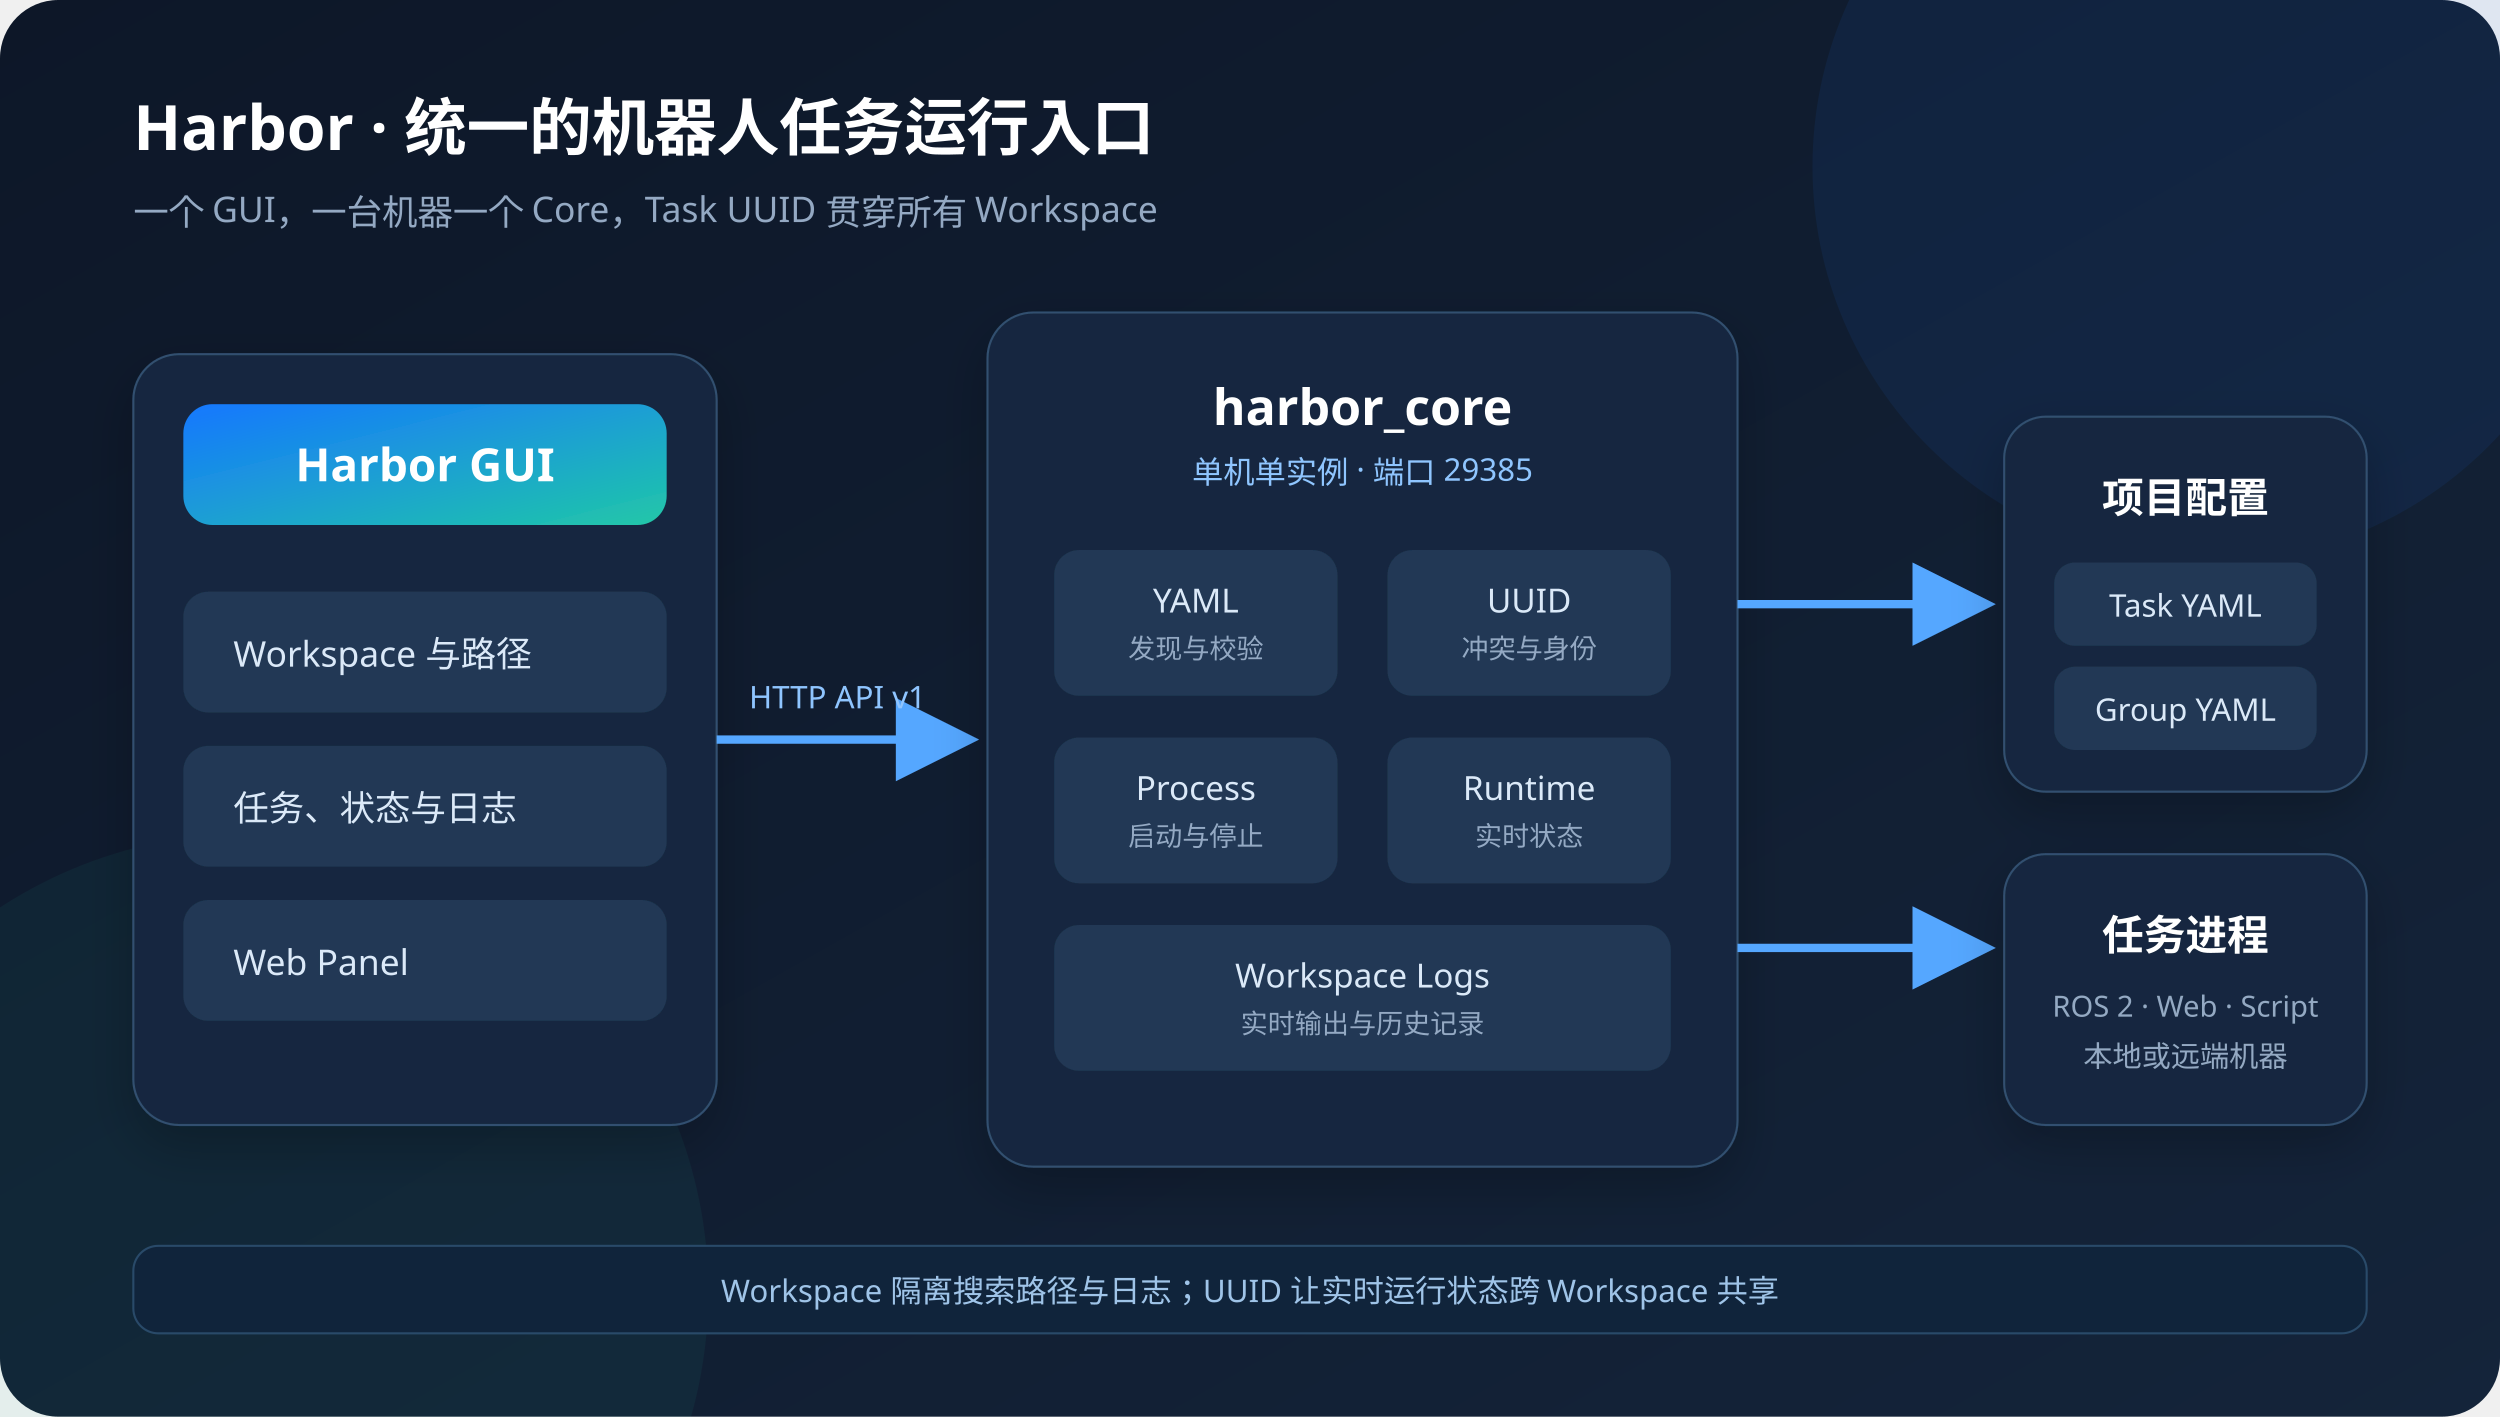
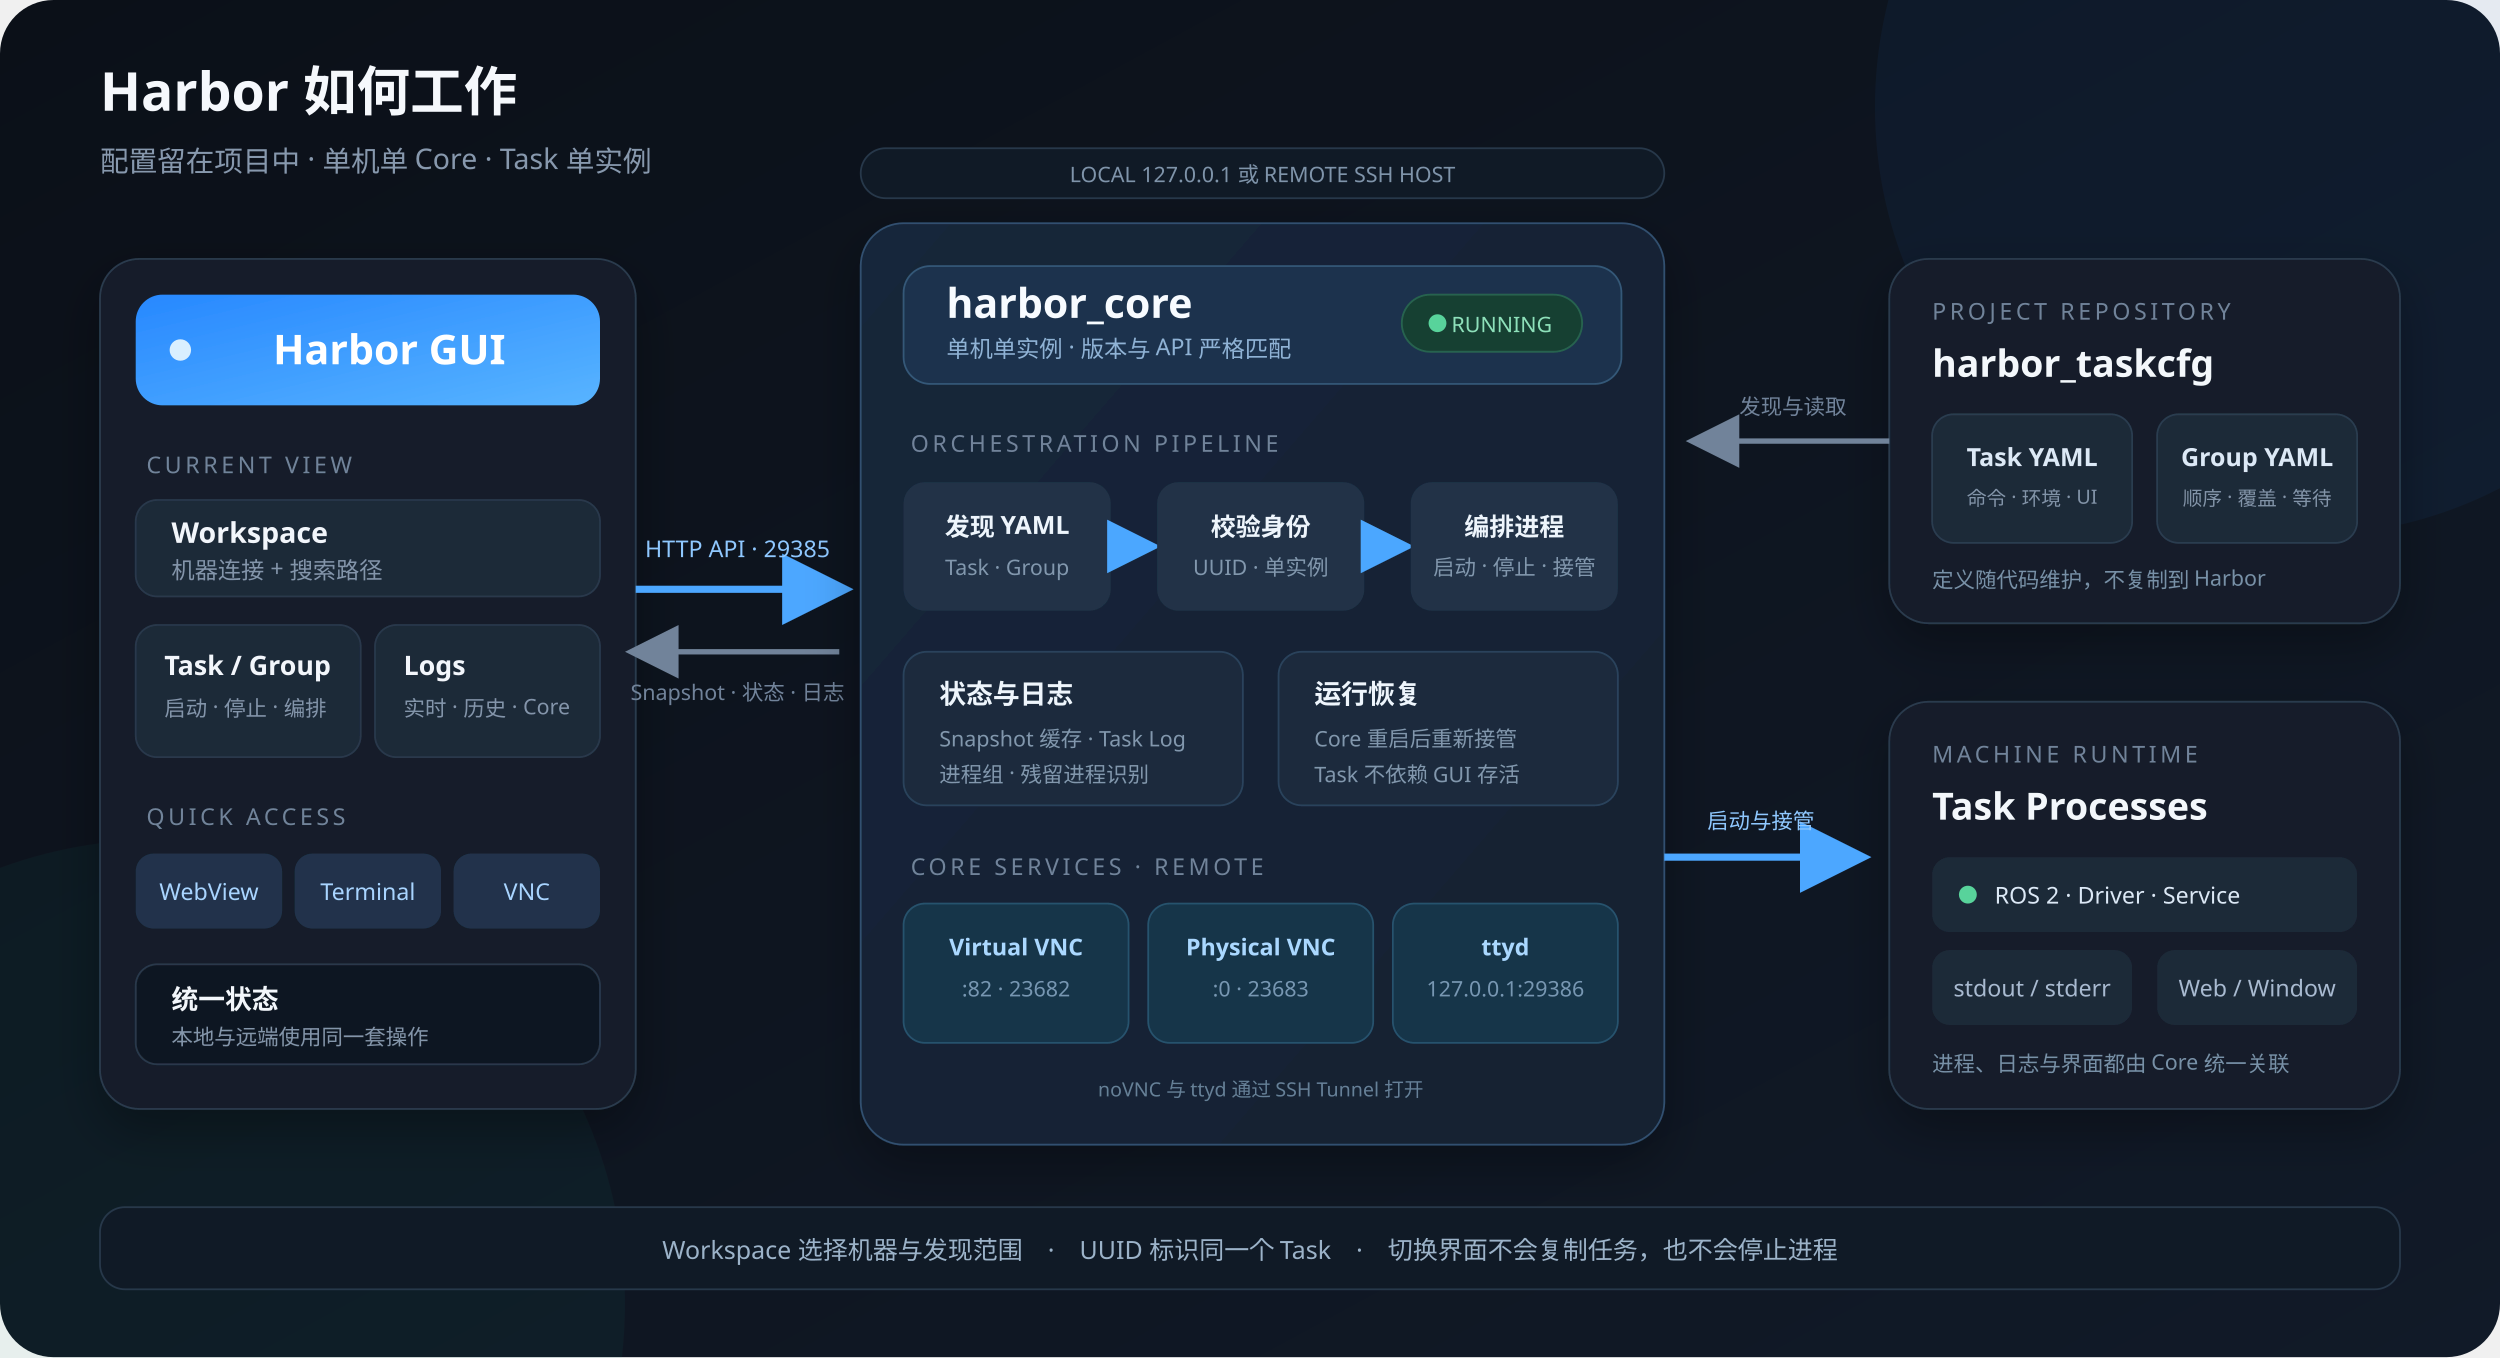
- <svg xmlns="http://www.w3.org/2000/svg" viewBox="0 0 1200 680" role="img" aria-labelledby="title desc">
+ <svg xmlns="http://www.w3.org/2000/svg" viewBox="0 0 1400 760" role="img" aria-labelledby="title desc">
  <defs>
-     <linearGradient id="bg" x1="0" y1="0" x2="1" y2="1">
-       <stop stop-color="#0d1728" />
-       <stop offset="1" stop-color="#14243a" />
+     <linearGradient id="background" x1="0" y1="0" x2="1" y2="1">
+       <stop stop-color="#0b1018" />
+       <stop offset="1" stop-color="#111a28" />
    </linearGradient>
-     <linearGradient id="brand" x1="0" y1="0" x2="1" y2="1">
-       <stop stop-color="#1677ff" />
-       <stop offset="1" stop-color="#21c7a8" />
+     <linearGradient id="blue" x1="0" y1="0" x2="1" y2="1">
+       <stop stop-color="#2788ff" />
+       <stop offset="1" stop-color="#58b4ff" />
    </linearGradient>
-     <filter id="shadow" x="-20%" y="-20%" width="140%" height="140%">
-       <feDropShadow dx="0" dy="10" stdDeviation="12" flood-opacity=".22" />
+     <linearGradient id="core" x1="0" y1="0" x2="1" y2="1">
+       <stop stop-color="#16263a" />
+       <stop offset="1" stop-color="#142031" />
+     </linearGradient>
+     <filter id="shadow" x="-20%" y="-20%" width="140%" height="150%">
+       <feDropShadow dx="0" dy="12" stdDeviation="14" flood-color="#000" flood-opacity=".3" />
    </filter>
-     <marker id="arrow" markerWidth="10" markerHeight="10" refX="8" refY="5" orient="auto">
-       <path d="M0 0l10 5-10 5z" fill="#55a7ff" />
+     <marker id="arrow-blue" markerWidth="10" markerHeight="10" refX="8" refY="5" orient="auto">
+       <path d="M0 0l10 5-10 5z" fill="#4ca7ff" />
+     </marker>
+     <marker id="arrow-muted" markerWidth="10" markerHeight="10" refX="8" refY="5" orient="auto">
+       <path d="M0 0l10 5-10 5z" fill="#71839a" />
    </marker>
  </defs>
-   <rect width="1200" height="680" rx="28" fill="url(#bg)" />
-   <circle cx="1060" cy="80" r="190" fill="#1677ff" opacity=".08" />
-   <circle cx="120" cy="620" r="220" fill="#21c7a8" opacity=".06" />
-   <text x="64" y="72" fill="#fff" font-size="30" font-family="system-ui,sans-serif" font-weight="700">Harbor · 统一的机器人任务运行入口</text>
-   <text x="64" y="108" fill="#94a9c3" font-size="17" font-family="system-ui,sans-serif">一个 GUI，一台机器一个 Core，Task UUID 贯穿所有 Workspace</text>
-   <g filter="url(#shadow)">
-     <rect x="64" y="170" width="280" height="370" rx="22" fill="#17283f" stroke="#31506f" />
-     <rect x="88" y="194" width="232" height="58" rx="14" fill="url(#brand)" />
-     <text x="204" y="231" text-anchor="middle" fill="#fff" font-size="22" font-family="system-ui,sans-serif" font-weight="700">Harbor GUI</text>
-     <g font-family="system-ui,sans-serif" font-size="17" fill="#dbe9f8">
-       <rect x="88" y="284" width="232" height="58" rx="12" fill="#203754" />
-       <text x="112" y="320">Workspace 与路径</text>
-       <rect x="88" y="358" width="232" height="58" rx="12" fill="#203754" />
-       <text x="112" y="394">任务、状态与日志</text>
-       <rect x="88" y="432" width="232" height="58" rx="12" fill="#203754" />
-       <text x="112" y="468">Web Panel</text>
+   <rect width="1400" height="760" rx="30" fill="url(#background)" />
+   <circle cx="1290" cy="60" r="240" fill="#2588ff" opacity=".055" />
+   <circle cx="90" cy="730" r="260" fill="#22c7a8" opacity=".045" />
+   <g font-family="'Noto Sans SC','Microsoft YaHei',system-ui,sans-serif">
+     <text x="56" y="62" fill="#f5f8fc" font-size="30" font-weight="700">Harbor 如何工作</text>
+     <text x="56" y="96" fill="#8798ad" font-size="16">配置留在项目中 · 单机单 Core · Task 单实例</text>
+     <g filter="url(#shadow)">
+       <rect x="56" y="145" width="300" height="476" rx="22" fill="#151d29" stroke="#2c3b4e" />
+       <rect x="76" y="165" width="260" height="62" rx="15" fill="url(#blue)" />
+       <circle cx="101" cy="196" r="6" fill="#d9efff" />
+       <text x="218" y="204" text-anchor="middle" fill="#fff" font-size="23" font-weight="700">Harbor GUI</text>
+       <text x="82" y="265" fill="#71839a" font-size="13" letter-spacing="2">CURRENT VIEW</text>
+       <rect x="76" y="280" width="260" height="54" rx="12" fill="#1d2938" stroke="#29394c" />
+       <text x="96" y="304" fill="#f2f6fb" font-size="16" font-weight="600">Workspace</text>
+       <text x="96" y="324" fill="#8395aa" font-size="13">机器连接 + 搜索路径</text>
+       <rect x="76" y="350" width="126" height="74" rx="12" fill="#1d2938" stroke="#29394c" />
+       <text x="92" y="378" fill="#f2f6fb" font-size="15" font-weight="600">Task / Group</text>
+       <text x="92" y="401" fill="#8395aa" font-size="12">启动 · 停止 · 编排</text>
+       <rect x="210" y="350" width="126" height="74" rx="12" fill="#1d2938" stroke="#29394c" />
+       <text x="226" y="378" fill="#f2f6fb" font-size="15" font-weight="600">Logs</text>
+       <text x="226" y="401" fill="#8395aa" font-size="12">实时 · 历史 · Core</text>
+       <text x="82" y="462" fill="#71839a" font-size="13" letter-spacing="2">QUICK ACCESS</text>
+       <g font-size="13">
+         <rect x="76" y="478" width="82" height="42" rx="10" fill="#20334b" />
+         <text x="117" y="504" text-anchor="middle" fill="#a9d4ff">WebView</text>
+         <rect x="165" y="478" width="82" height="42" rx="10" fill="#20334b" />
+         <text x="206" y="504" text-anchor="middle" fill="#a9d4ff">Terminal</text>
+         <rect x="254" y="478" width="82" height="42" rx="10" fill="#20334b" />
+         <text x="295" y="504" text-anchor="middle" fill="#a9d4ff">VNC</text>
+       </g>
+       <rect x="76" y="540" width="260" height="56" rx="12" fill="#111923" stroke="#29394c" />
+       <text x="96" y="565" fill="#f2f6fb" font-size="15" font-weight="600">统一状态</text>
+       <text x="96" y="585" fill="#8395aa" font-size="12">本地与远端使用同一套操作</text>
    </g>
-   </g>
-   <path d="M344 355h118" stroke="#55a7ff" stroke-width="4" marker-end="url(#arrow)" />
-   <text x="402" y="340" text-anchor="middle" fill="#8fc5ff" font-size="15" font-family="system-ui,sans-serif">HTTP API v1</text>
-   <g filter="url(#shadow)">
-     <rect x="474" y="150" width="360" height="410" rx="22" fill="#17283f" stroke="#31506f" />
-     <text x="654" y="204" text-anchor="middle" fill="#fff" font-size="24" font-family="system-ui,sans-serif" font-weight="700">harbor_core</text>
-     <text x="654" y="232" text-anchor="middle" fill="#8fc5ff" font-size="15" font-family="system-ui,sans-serif">单机单实例 · 端口 29385</text>
-     <g font-family="system-ui,sans-serif" font-size="16" fill="#dbe9f8">
-       <rect x="506" y="264" width="136" height="70" rx="12" fill="#203754" />
-       <text x="574" y="294" text-anchor="middle">YAML</text>
-       <text x="574" y="316" text-anchor="middle" fill="#94a9c3" font-size="13">发现与校验</text>
-       <rect x="666" y="264" width="136" height="70" rx="12" fill="#203754" />
-       <text x="734" y="294" text-anchor="middle">UUID</text>
-       <text x="734" y="316" text-anchor="middle" fill="#94a9c3" font-size="13">冲突与身份</text>
-       <rect x="506" y="354" width="136" height="70" rx="12" fill="#203754" />
-       <text x="574" y="384" text-anchor="middle">Process</text>
-       <text x="574" y="406" text-anchor="middle" fill="#94a9c3" font-size="13">启动与停止</text>
-       <rect x="666" y="354" width="136" height="70" rx="12" fill="#203754" />
-       <text x="734" y="384" text-anchor="middle">Runtime</text>
-       <text x="734" y="406" text-anchor="middle" fill="#94a9c3" font-size="13">实时状态</text>
-       <rect x="506" y="444" width="296" height="70" rx="12" fill="#203754" />
-       <text x="654" y="474" text-anchor="middle">Workspace Logs</text>
-       <text x="654" y="496" text-anchor="middle" fill="#94a9c3" font-size="13">实时输出与历史记录</text>
+     <path d="M356 330H470" fill="none" stroke="#4ca7ff" stroke-width="4" marker-end="url(#arrow-blue)" />
+     <path d="M470 365H356" fill="none" stroke="#71839a" stroke-width="3" marker-end="url(#arrow-muted)" />
+     <text x="413" y="312" text-anchor="middle" fill="#8fc8ff" font-size="13">HTTP API · 29385</text>
+     <text x="413" y="392" text-anchor="middle" fill="#71839a" font-size="12">Snapshot · 状态 · 日志</text>
+     <g filter="url(#shadow)">
+       <rect x="482" y="125" width="450" height="516" rx="24" fill="url(#core)" stroke="#31506f" />
+       <rect x="506" y="149" width="402" height="66" rx="15" fill="#1d334d" stroke="#345878" />
+       <text x="530" y="178" fill="#f7fbff" font-size="23" font-weight="700">harbor_core</text>
+       <text x="530" y="200" fill="#8fb2d5" font-size="13">单机单实例 · 版本与 API 严格匹配</text>
+       <rect x="785" y="165" width="101" height="32" rx="16" fill="#183f33" stroke="#28644f" />
+       <circle cx="805" cy="181" r="5" fill="#58d39b" />
+       <text x="841" y="186" text-anchor="middle" fill="#8de1ba" font-size="12">RUNNING</text>
+       <text x="510" y="253" fill="#71839a" font-size="13" letter-spacing="2">ORCHESTRATION PIPELINE</text>
+       <g font-size="14">
+         <rect x="506" y="270" width="116" height="72" rx="12" fill="#203247" />
+         <text x="564" y="300" text-anchor="middle" fill="#eef5fc" font-weight="600">发现 YAML</text>
+         <text x="564" y="322" text-anchor="middle" fill="#8297ad" font-size="12">Task · Group</text>
+         <path d="M622 306h22" stroke="#4ca7ff" stroke-width="3" marker-end="url(#arrow-blue)" />
+         <rect x="648" y="270" width="116" height="72" rx="12" fill="#203247" />
+         <text x="706" y="300" text-anchor="middle" fill="#eef5fc" font-weight="600">校验身份</text>
+         <text x="706" y="322" text-anchor="middle" fill="#8297ad" font-size="12">UUID · 单实例</text>
+         <path d="M764 306h22" stroke="#4ca7ff" stroke-width="3" marker-end="url(#arrow-blue)" />
+         <rect x="790" y="270" width="116" height="72" rx="12" fill="#203247" />
+         <text x="848" y="300" text-anchor="middle" fill="#eef5fc" font-weight="600">编排进程</text>
+         <text x="848" y="322" text-anchor="middle" fill="#8297ad" font-size="12">启动 · 停止 · 接管</text>
+       </g>
+       <rect x="506" y="365" width="190" height="86" rx="13" fill="#1b2b3d" stroke="#2b435c" />
+       <text x="526" y="394" fill="#eef5fc" font-size="15" font-weight="600">状态与日志</text>
+       <text x="526" y="418" fill="#8297ad" font-size="12">Snapshot 缓存 · Task Log</text>
+       <text x="526" y="438" fill="#8297ad" font-size="12">进程组 · 残留进程识别</text>
+       <rect x="716" y="365" width="190" height="86" rx="13" fill="#1b2b3d" stroke="#2b435c" />
+       <text x="736" y="394" fill="#eef5fc" font-size="15" font-weight="600">运行恢复</text>
+       <text x="736" y="418" fill="#8297ad" font-size="12">Core 重启后重新接管</text>
+       <text x="736" y="438" fill="#8297ad" font-size="12">Task 不依赖 GUI 存活</text>
+       <text x="510" y="490" fill="#71839a" font-size="13" letter-spacing="2">CORE SERVICES · REMOTE</text>
+       <g font-size="13">
+         <rect x="506" y="506" width="126" height="78" rx="12" fill="#173449" stroke="#28526d" />
+         <text x="569" y="535" text-anchor="middle" fill="#aad8ff" font-weight="600">Virtual VNC</text>
+         <text x="569" y="558" text-anchor="middle" fill="#7797b2" font-size="12">:82 · 23682</text>
+         <rect x="643" y="506" width="126" height="78" rx="12" fill="#173449" stroke="#28526d" />
+         <text x="706" y="535" text-anchor="middle" fill="#aad8ff" font-weight="600">Physical VNC</text>
+         <text x="706" y="558" text-anchor="middle" fill="#7797b2" font-size="12">:0 · 23683</text>
+         <rect x="780" y="506" width="126" height="78" rx="12" fill="#173449" stroke="#28526d" />
+         <text x="843" y="535" text-anchor="middle" fill="#aad8ff" font-weight="600">ttyd</text>
+         <text x="843" y="558" text-anchor="middle" fill="#7797b2" font-size="12">127.0.0.1:29386</text>
+       </g>
+       <text x="706" y="614" text-anchor="middle" fill="#668097" font-size="11">noVNC 与 ttyd 通过 SSH Tunnel 打开</text>
    </g>
-   </g>
-   <path d="M834 290h116" stroke="#55a7ff" stroke-width="4" marker-end="url(#arrow)" />
-   <path d="M834 455h116" stroke="#55a7ff" stroke-width="4" marker-end="url(#arrow)" />
-   <g filter="url(#shadow)" font-family="system-ui,sans-serif">
-     <rect x="962" y="200" width="174" height="180" rx="20" fill="#17283f" stroke="#31506f" />
-     <text x="1049" y="246" text-anchor="middle" fill="#fff" font-size="20" font-weight="700">项目配置</text>
-     <rect x="986" y="270" width="126" height="40" rx="10" fill="#203754" />
-     <text x="1049" y="296" text-anchor="middle" fill="#dbe9f8" font-size="15">Task YAML</text>
-     <rect x="986" y="320" width="126" height="40" rx="10" fill="#203754" />
-     <text x="1049" y="346" text-anchor="middle" fill="#dbe9f8" font-size="15">Group YAML</text>
-     <rect x="962" y="410" width="174" height="130" rx="20" fill="#17283f" stroke="#31506f" />
-     <text x="1049" y="456" text-anchor="middle" fill="#fff" font-size="20" font-weight="700">任务进程</text>
-     <text x="1049" y="488" text-anchor="middle" fill="#94a9c3" font-size="14">ROS 2 · Web · Script</text>
-     <text x="1049" y="512" text-anchor="middle" fill="#94a9c3" font-size="14">本地或远端机器</text>
-   </g>
-   <g font-family="system-ui,sans-serif" font-size="15">
-     <rect x="64" y="598" width="1072" height="42" rx="12" fill="#10243b" stroke="#294a69" />
-     <text x="600" y="625" text-anchor="middle" fill="#9fc4e8">Workspace 隔离搜索路径与日志；UUID 让实时运行状态跨 Workspace 共享</text>
+     <g filter="url(#shadow)">
+       <rect x="1058" y="145" width="286" height="204" rx="22" fill="#151d29" stroke="#2c3b4e" />
+       <text x="1082" y="179" fill="#71839a" font-size="13" letter-spacing="2">PROJECT REPOSITORY</text>
+       <text x="1082" y="211" fill="#f3f7fb" font-size="21" font-weight="700">harbor_taskcfg</text>
+       <rect x="1082" y="232" width="112" height="72" rx="12" fill="#1d2938" stroke="#2b3c50" />
+       <text x="1138" y="261" text-anchor="middle" fill="#dce9f6" font-size="14" font-weight="600">Task YAML</text>
+       <text x="1138" y="283" text-anchor="middle" fill="#8294a8" font-size="11">命令 · 环境 · UI</text>
+       <rect x="1208" y="232" width="112" height="72" rx="12" fill="#1d2938" stroke="#2b3c50" />
+       <text x="1264" y="261" text-anchor="middle" fill="#dce9f6" font-size="14" font-weight="600">Group YAML</text>
+       <text x="1264" y="283" text-anchor="middle" fill="#8294a8" font-size="11">顺序 · 覆盖 · 等待</text>
+       <text x="1082" y="329" fill="#7890a7" font-size="12">定义随代码维护，不复制到 Harbor</text>
+       <rect x="1058" y="393" width="286" height="228" rx="22" fill="#151d29" stroke="#2c3b4e" />
+       <text x="1082" y="427" fill="#71839a" font-size="13" letter-spacing="2">MACHINE RUNTIME</text>
+       <text x="1082" y="459" fill="#f3f7fb" font-size="21" font-weight="700">Task Processes</text>
+       <g font-size="13">
+         <rect x="1082" y="480" width="238" height="42" rx="10" fill="#1d2938" />
+         <circle cx="1102" cy="501" r="5" fill="#58d39b" />
+         <text x="1117" y="506" fill="#dce9f6">ROS 2 · Driver · Service</text>
+         <rect x="1082" y="532" width="112" height="42" rx="10" fill="#1d2938" />
+         <text x="1138" y="558" text-anchor="middle" fill="#a8bad0">stdout / stderr</text>
+         <rect x="1208" y="532" width="112" height="42" rx="10" fill="#1d2938" />
+         <text x="1264" y="558" text-anchor="middle" fill="#a8bad0">Web / Window</text>
+       </g>
+       <text x="1082" y="600" fill="#7890a7" font-size="12">进程、日志与界面都由 Core 统一关联</text>
+     </g>
+     <path d="M1058 247H950" fill="none" stroke="#71839a" stroke-width="3" marker-end="url(#arrow-muted)" />
+     <text x="1004" y="232" text-anchor="middle" fill="#71839a" font-size="12">发现与读取</text>
+     <path d="M932 480h108" fill="none" stroke="#4ca7ff" stroke-width="4" marker-end="url(#arrow-blue)" />
+     <text x="986" y="464" text-anchor="middle" fill="#8fc8ff" font-size="12">启动与接管</text>
+     <rect x="482" y="83" width="450" height="28" rx="14" fill="#101a26" stroke="#27384a" />
+     <text x="707" y="102" text-anchor="middle" fill="#7f94aa" font-size="12">LOCAL 127.0.0.1  或  REMOTE SSH HOST</text>
+     <rect x="56" y="676" width="1288" height="46" rx="14" fill="#101a26" stroke="#27384a" />
+     <text x="700" y="705" text-anchor="middle" fill="#9cb3c9" font-size="14">Workspace 选择机器与发现范围　·　UUID 标识同一个 Task　·　切换界面不会复制任务，也不会停止进程</text>
  </g>
</svg>
